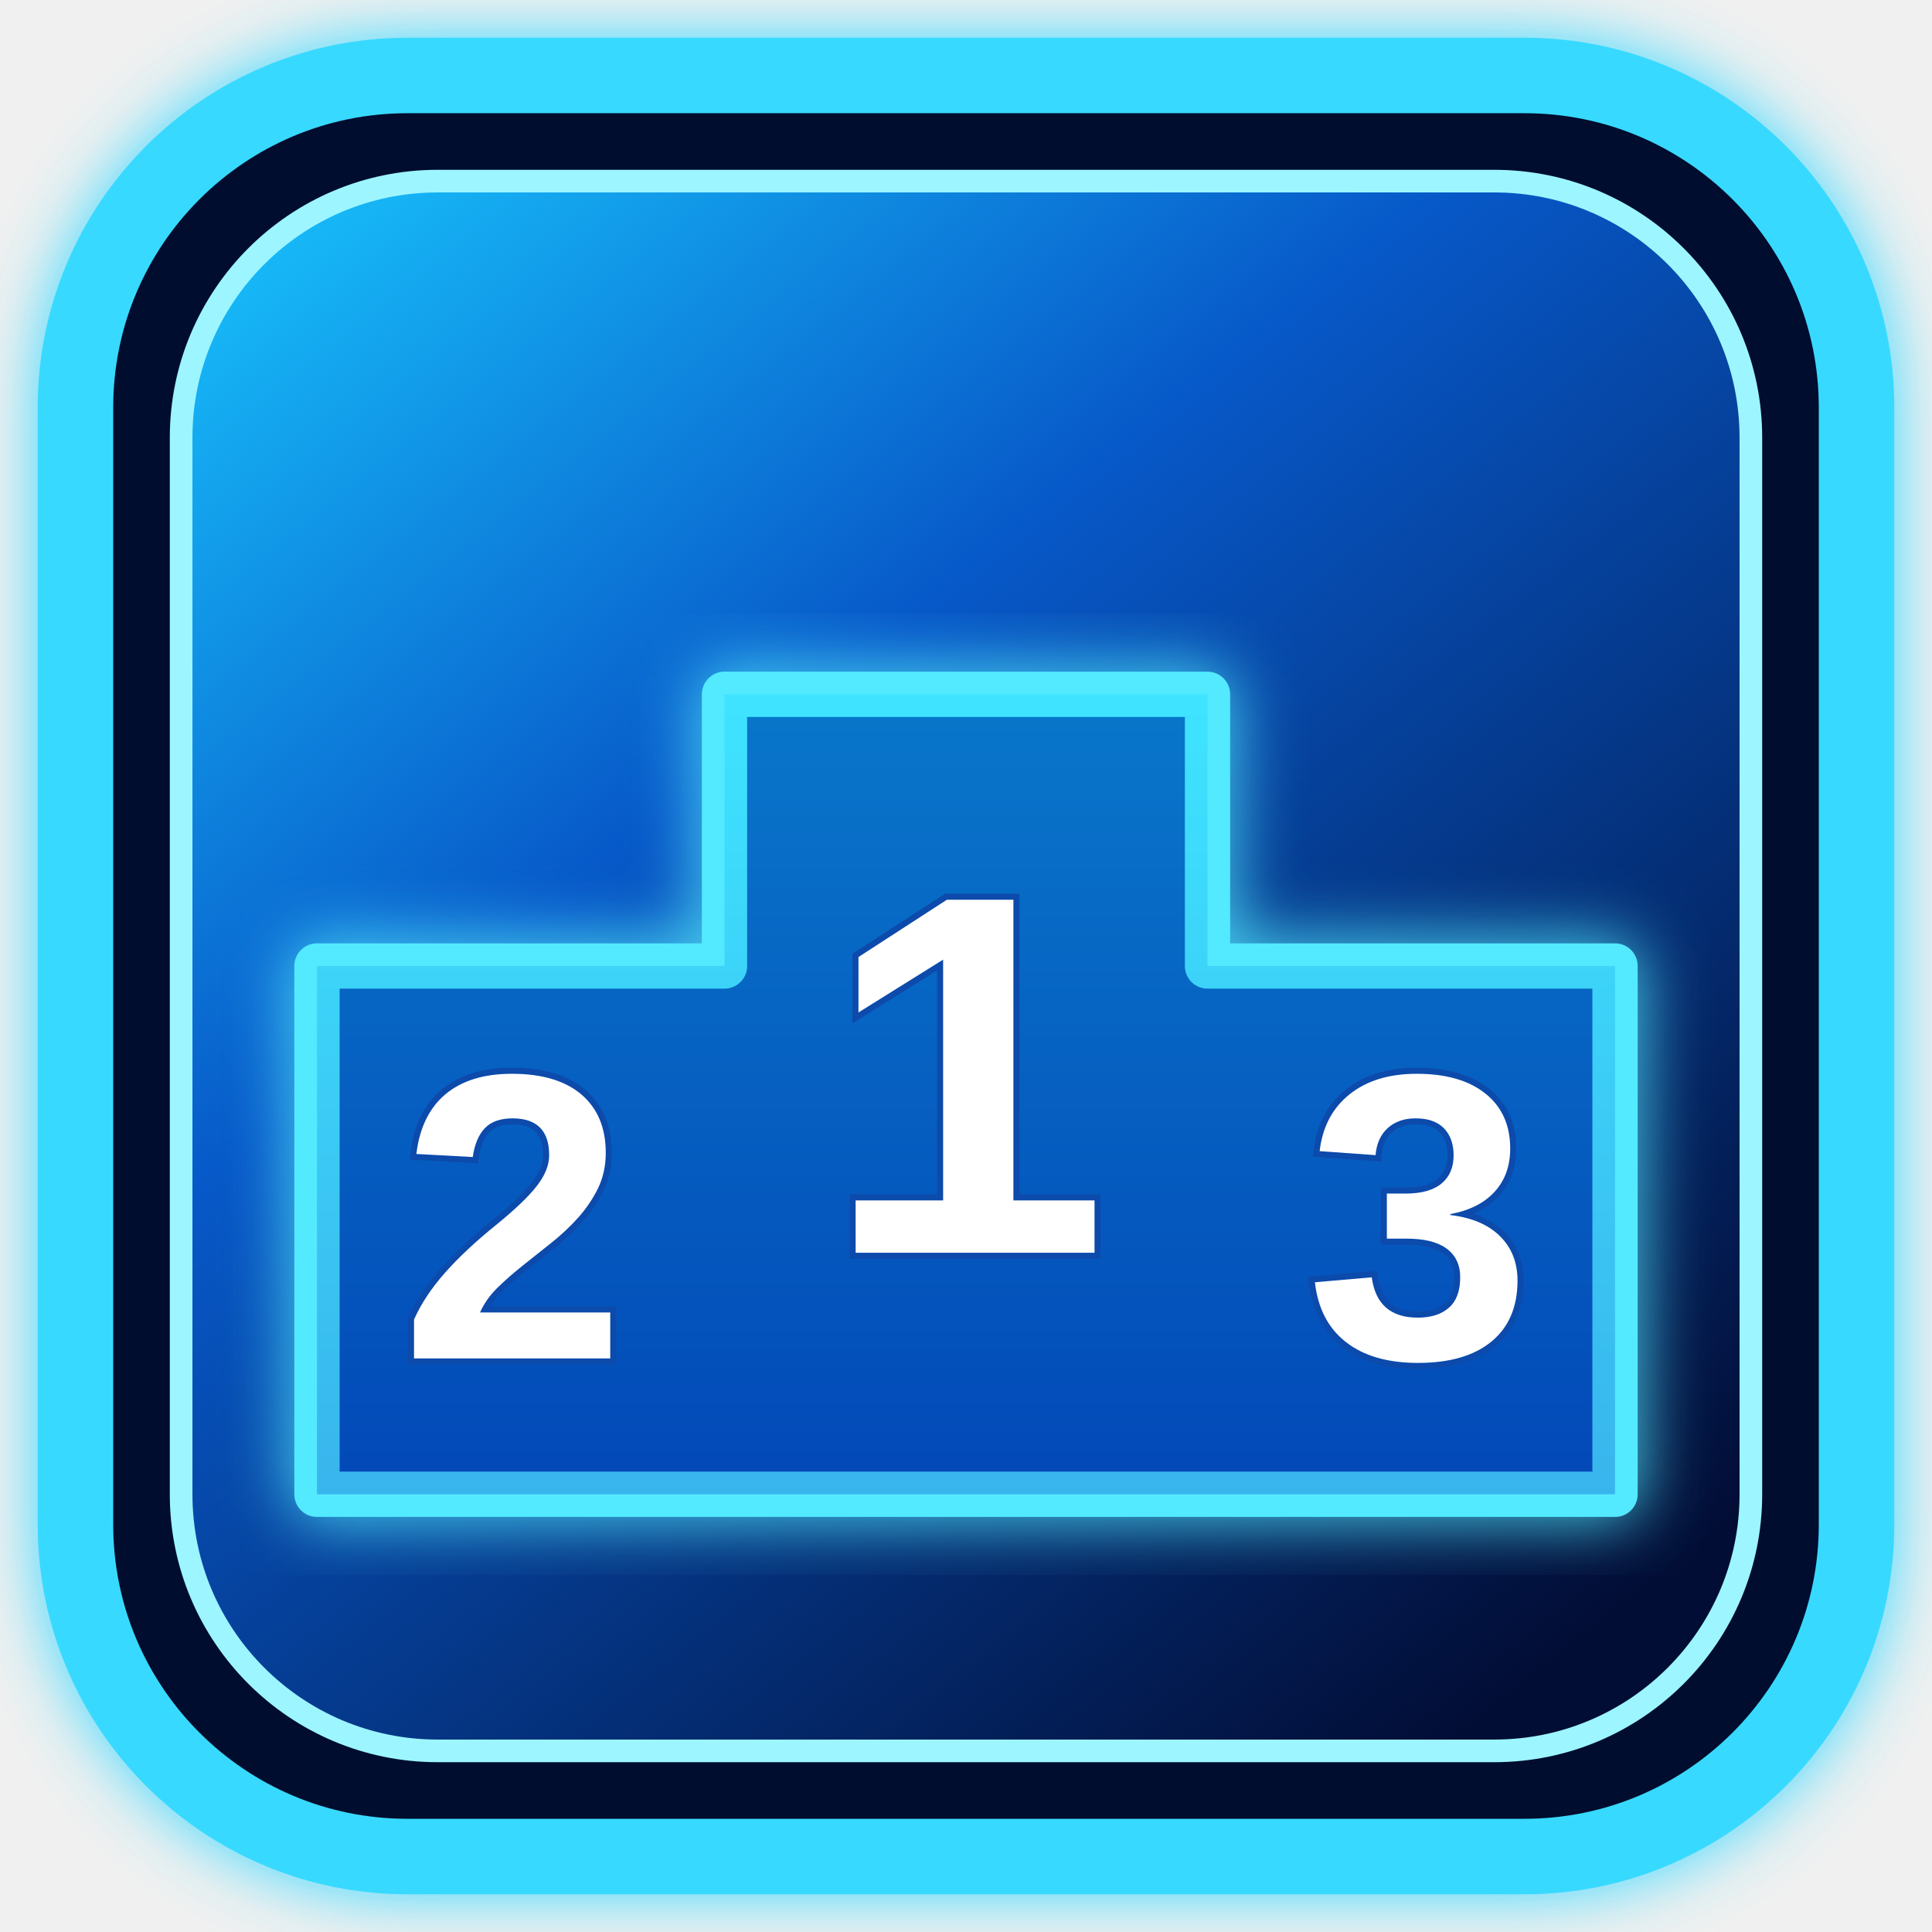
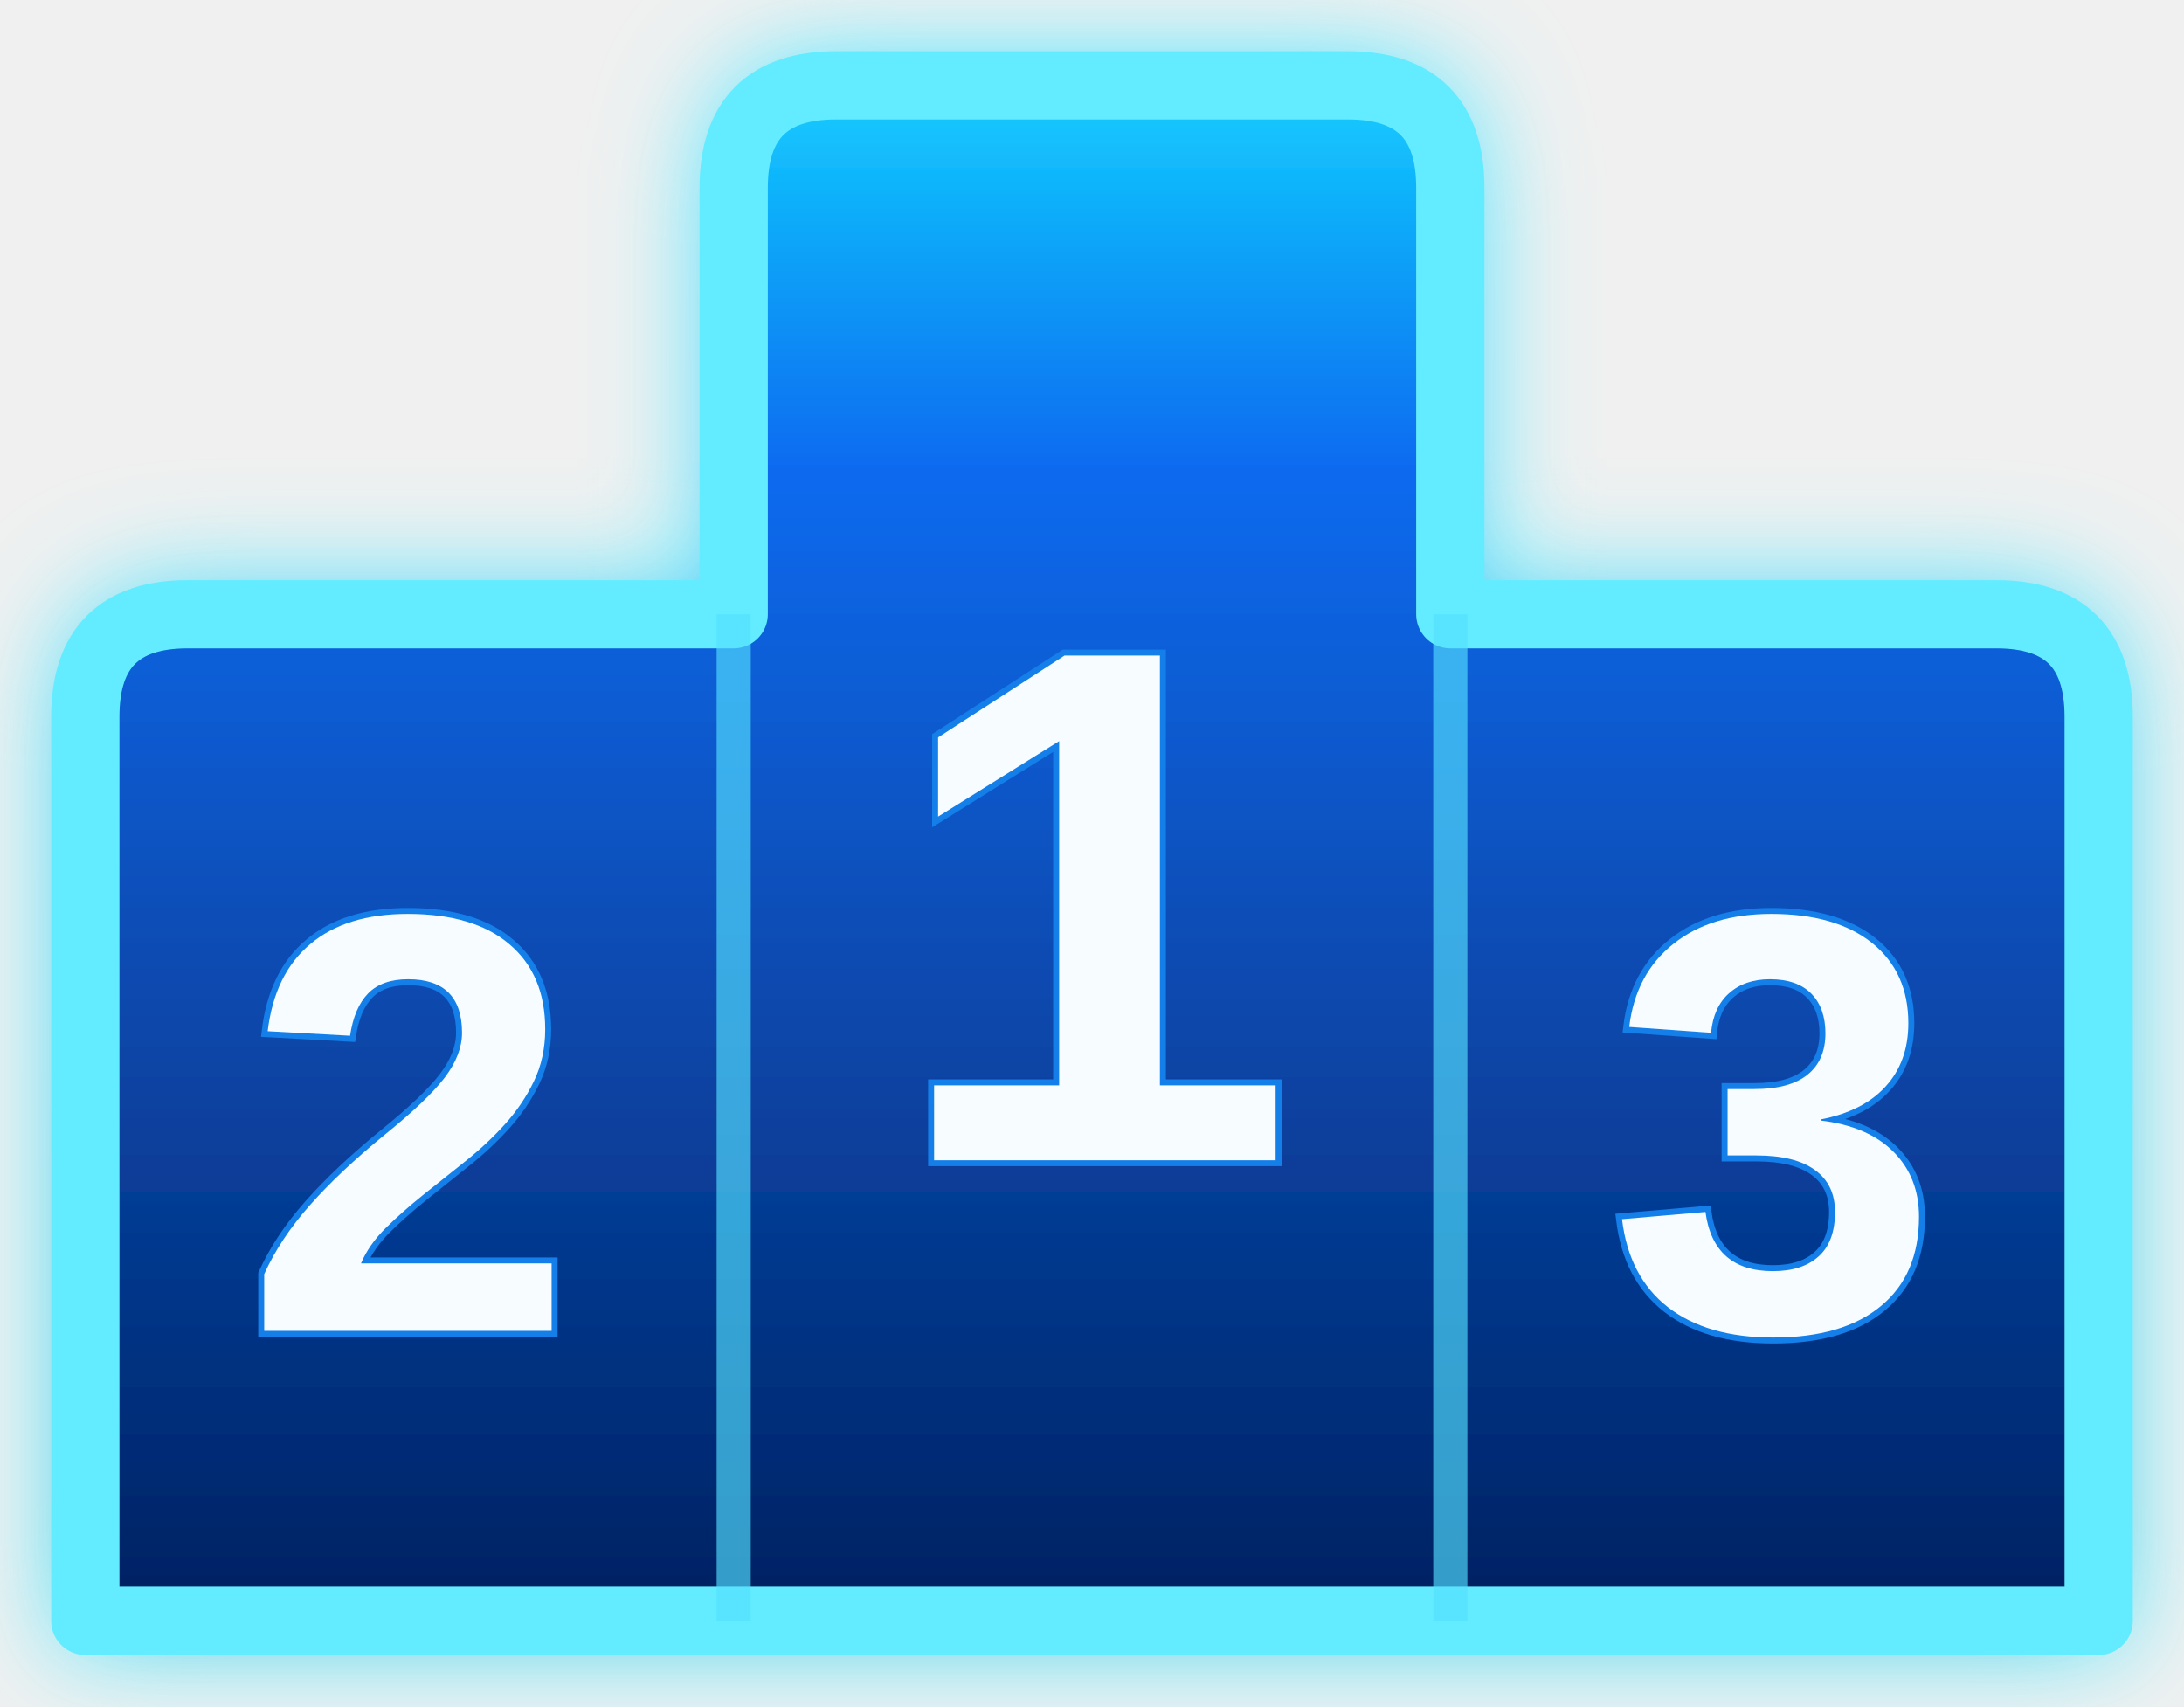
- <svg xmlns="http://www.w3.org/2000/svg" viewBox="0 0 128 128" role="img" aria-label="Top three podium">
+ <svg xmlns="http://www.w3.org/2000/svg" viewBox="0 0 128 100">
  <defs>
-     <linearGradient id="tile" x2=".8" y2="1">
-       <stop stop-color="#19c8ff" />
-       <stop offset=".4" stop-color="#0758c8" />
-       <stop offset="1" stop-color="#020d35" />
+     <linearGradient id="p" x1="0" y1="0" x2="0" y2="1">
+       <stop stop-color="#14cfff" />
+       <stop offset=".25" stop-color="#096bf0" />
+       <stop offset="1" stop-color="#05205f" />
    </linearGradient>
-     <linearGradient id="pod" x2="0" y2="1">
-       <stop stop-color="#19d9ff" />
-       <stop offset="1" stop-color="#0753ca" />
-     </linearGradient>
-     <filter id="glow">
-       <feGaussianBlur stdDeviation="2.2" result="blur" />
+     <filter id="g" x="-25%" y="-35%" width="150%" height="170%">
+       <feGaussianBlur stdDeviation="3" result="b" />
      <feMerge>
-         <feMergeNode in="blur" />
+         <feMergeNode in="b" />
        <feMergeNode in="SourceGraphic" />
      </feMerge>
    </filter>
  </defs>
-   <rect x="5" y="5" width="118" height="118" rx="22" fill="#04102d" stroke="#38d9ff" stroke-width="5" filter="url(#glow)" />
-   <rect x="12" y="12" width="104" height="104" rx="17" fill="url(#tile)" stroke="#9df5ff" stroke-width="1.5" />
-   <path d="M21 99V64h27V46h32v18h27v35Z" fill="#0343ad" stroke="#52eaff" stroke-width="3" stroke-linejoin="round" filter="url(#glow)" />
-   <path d="M21 64h27v35H21zm27-18h32v53H48zm32 18h27v35H80z" fill="url(#pod)" opacity=".35" />
-   <g font-family="Arial,sans-serif" font-weight="900" fill="white" text-anchor="middle" stroke="#0c4aab" stroke-width=".8" paint-order="stroke">
-     <text x="64" y="83" font-size="34">1</text>
-     <text x="34" y="90" font-size="27">2</text>
-     <text x="94" y="90" font-size="27">3</text>
+   <path d="M5 95V42Q5 36 11 36H43V11Q43 5 49 5H79Q85 5 85 11V36H117Q123 36 123 42V95Z" fill="url(#p)" stroke="#63ecff" stroke-width="4" stroke-linejoin="round" filter="url(#g)" />
+   <path d="M43 36V95M85 36V95" stroke="#51dfff" stroke-width="2" opacity=".65" />
+   <g fill="#f6fcff" font-family="Arial,sans-serif" font-weight="900" text-anchor="middle" stroke="#147ee9" stroke-width=".7" paint-order="stroke">
+     <text x="64" y="68" font-size="43">1</text>
+     <text x="24" y="78" font-size="35">2</text>
+     <text x="104" y="78" font-size="35">3</text>
  </g>
</svg>
